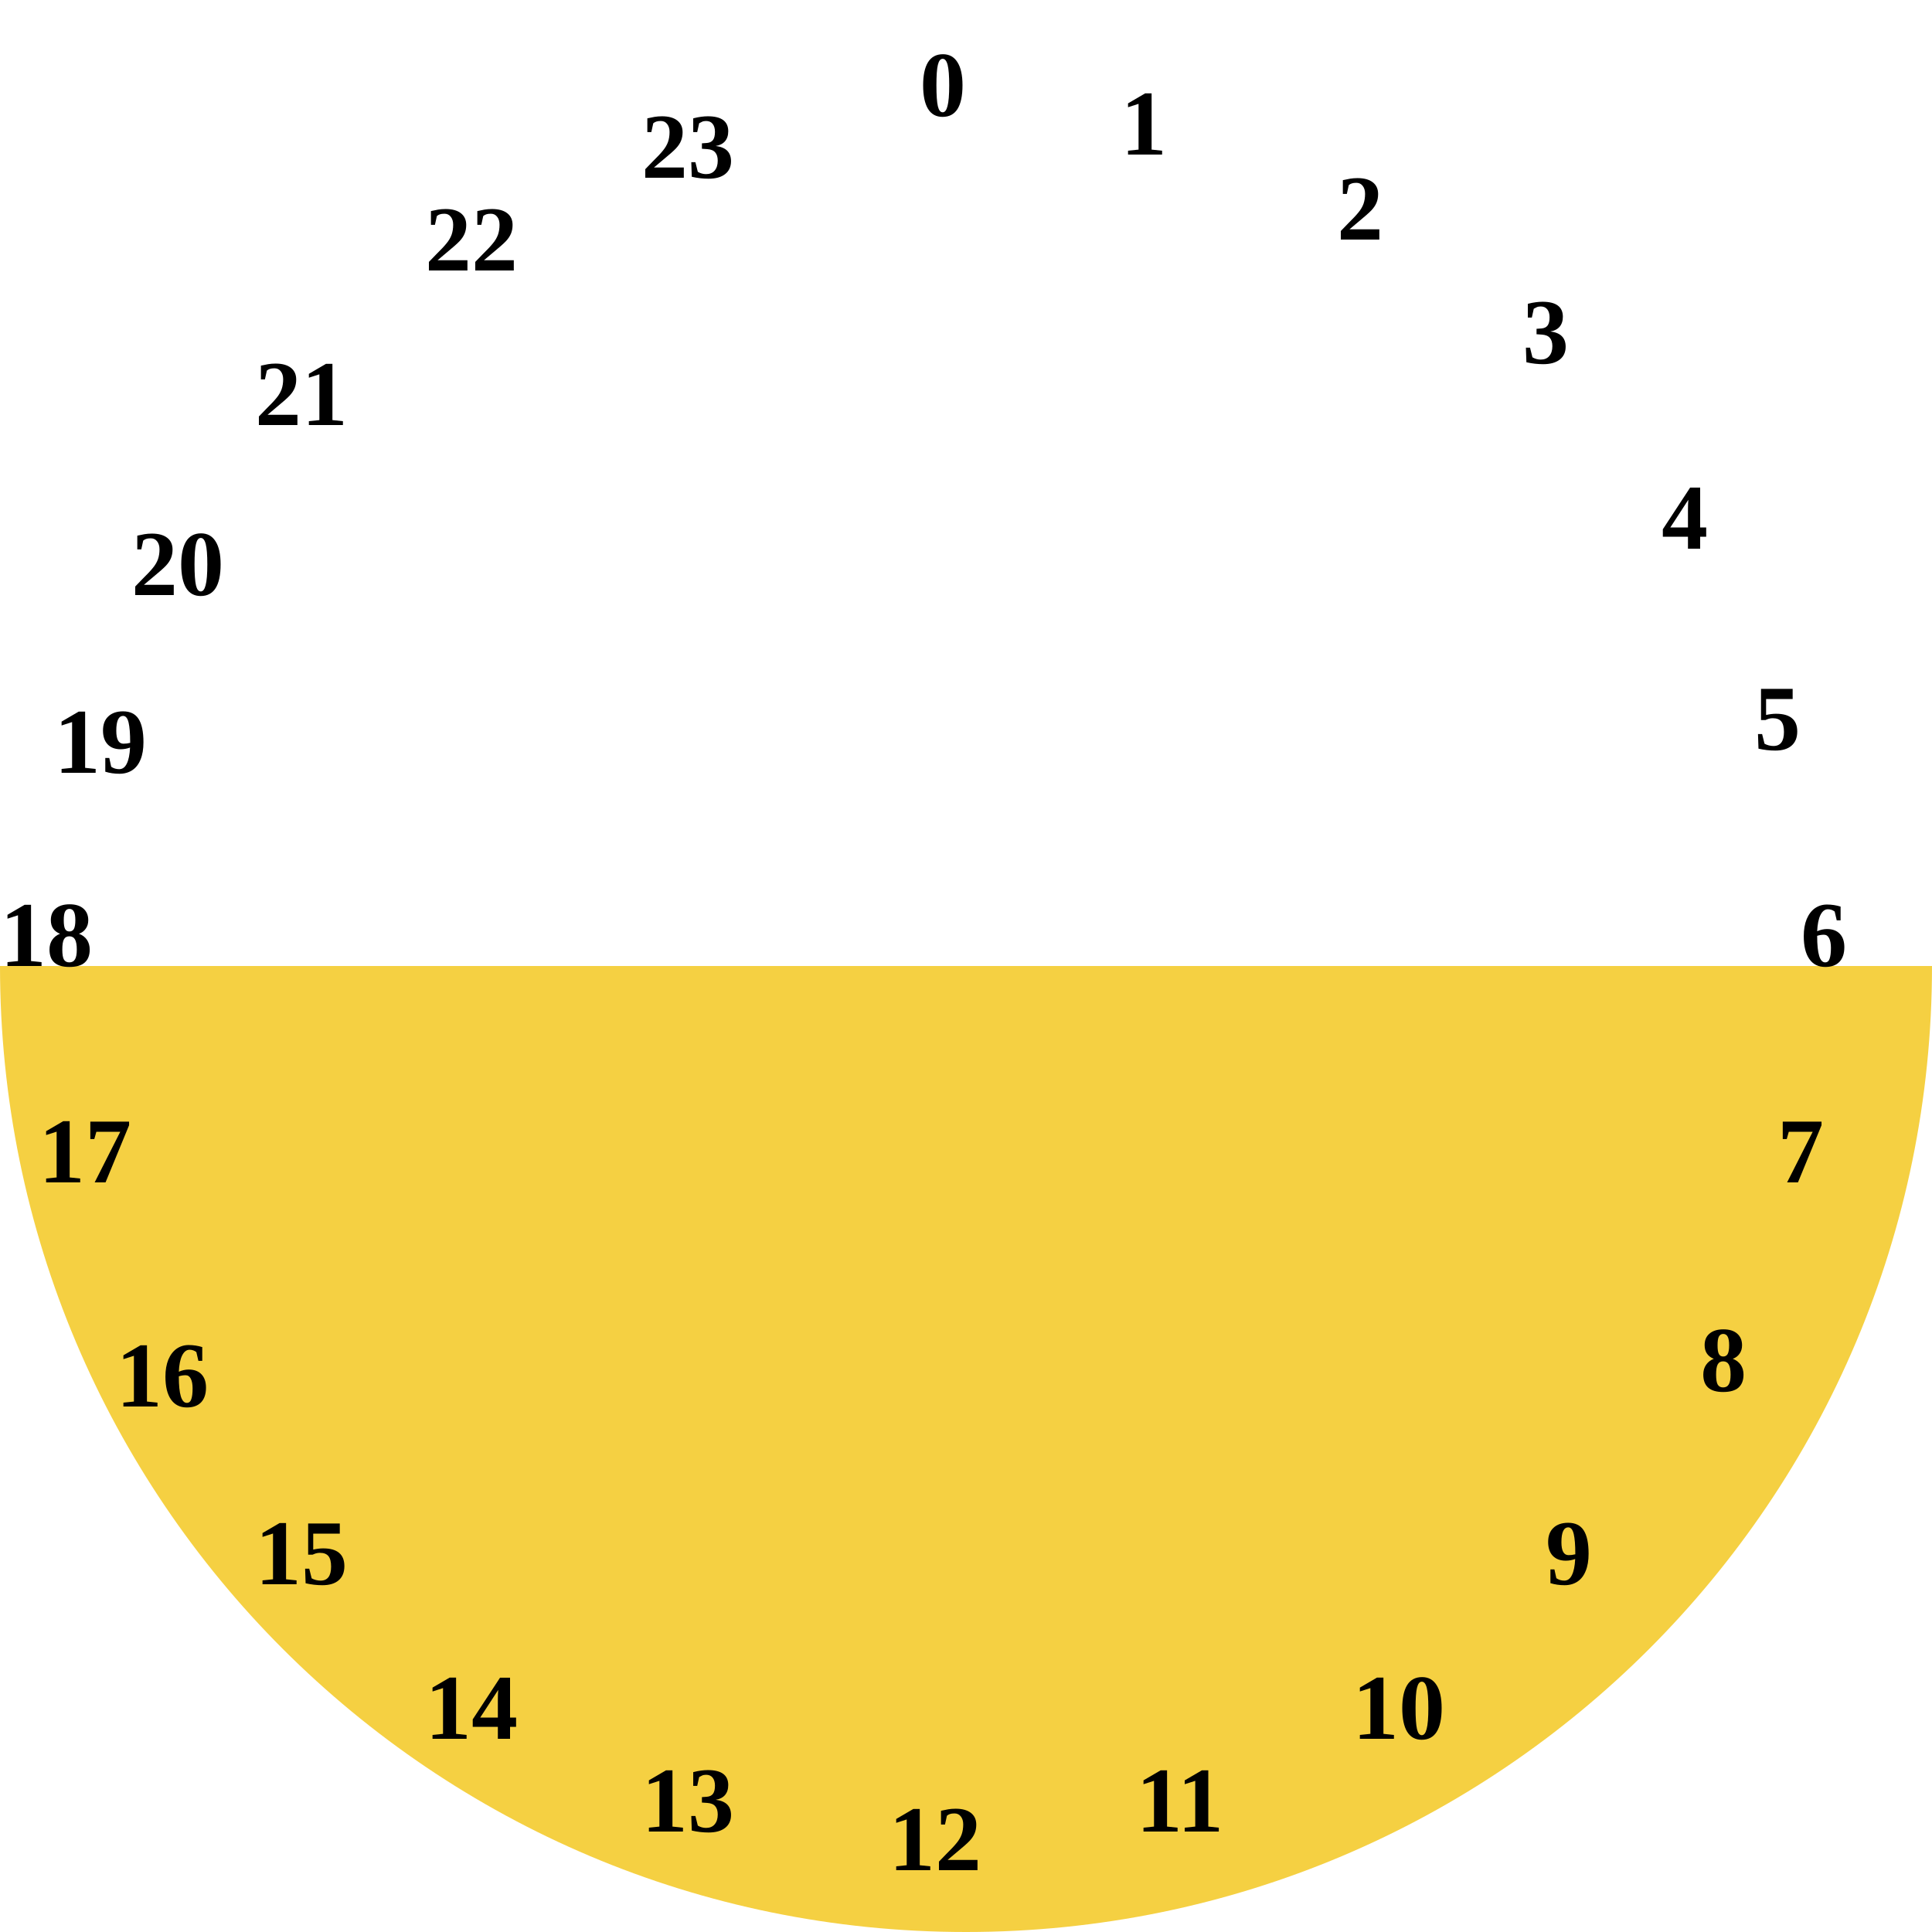
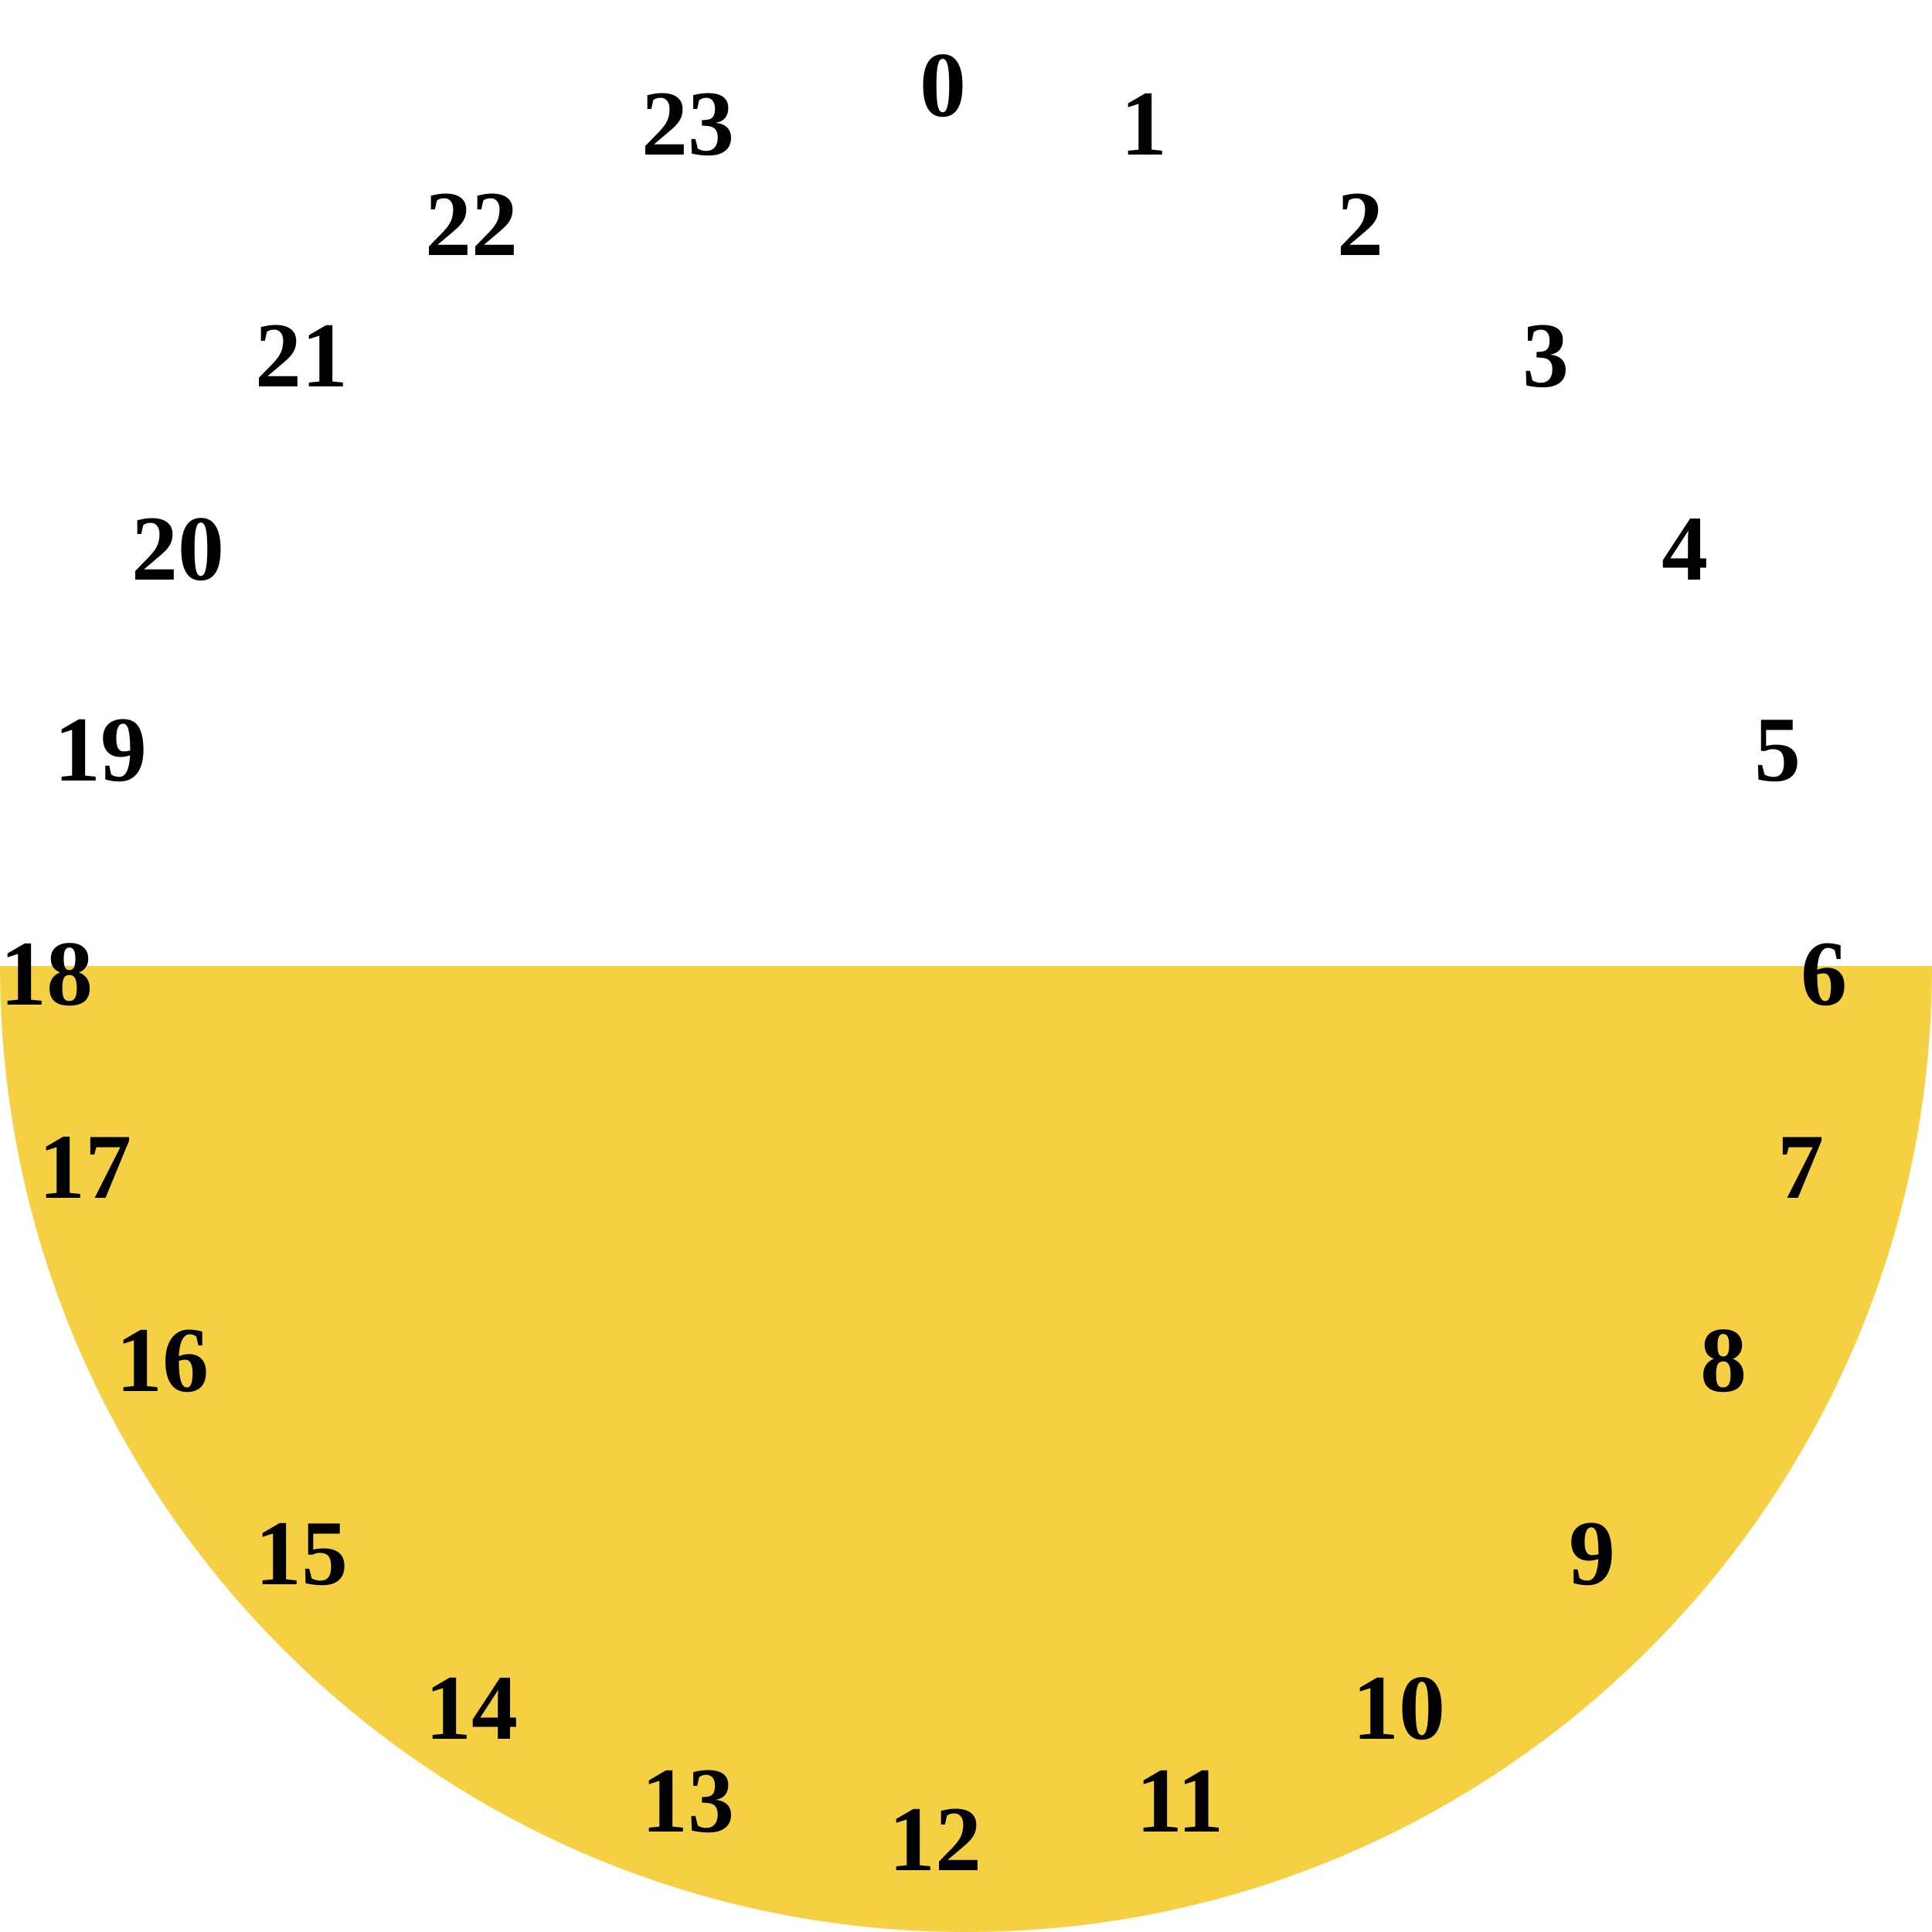
<svg xmlns="http://www.w3.org/2000/svg" version="1.1" width="250" height="250">
  <clipPath id="day-time">
    <rect x="0" y="125" width="250" height="125" />
  </clipPath>
  <circle cx="125" cy="125" r="125" fill="#F5D042" clip-path="url(#day-time)" />
  <text x="119" y="15" font-weight="bold">0</text>
  <text x="115" y="242" font-weight="bold">12</text>
  <text x="145" y="20" font-weight="bold">1</text>
  <text x="83" y="237" font-weight="bold">13</text>
-   <text x="173" y="31" font-weight="bold">2</text>
+   <text x="173" y="33" font-weight="bold">2</text>
  <text x="55" y="225" font-weight="bold">14</text>
-   <text x="197" y="47" font-weight="bold">3</text>
+   <text x="197" y="50" font-weight="bold">3</text>
  <text x="33" y="205" font-weight="bold">15</text>
-   <text x="215" y="71" font-weight="bold">4</text>
-   <text x="15" y="182" font-weight="bold">16</text>
-   <text x="227" y="97" font-weight="bold">5</text>
-   <text x="5" y="153" font-weight="bold">17</text>
-   <text x="233" y="125" font-weight="bold">6</text>
-   <text x="0" y="125" font-weight="bold">18</text>
-   <text x="230" y="153" font-weight="bold">7</text>
-   <text x="7" y="100" font-weight="bold">19</text>
+   <text x="215" y="75" font-weight="bold">4</text>
+   <text x="15" y="180" font-weight="bold">16</text>
+   <text x="227" y="101" font-weight="bold">5</text>
+   <text x="5" y="155" font-weight="bold">17</text>
+   <text x="233" y="130" font-weight="bold">6</text>
+   <text x="0" y="130" font-weight="bold">18</text>
+   <text x="230" y="155" font-weight="bold">7</text>
+   <text x="7" y="101" font-weight="bold">19</text>
  <text x="220" y="180" font-weight="bold">8</text>
-   <text x="17" y="77" font-weight="bold">20</text>
-   <text x="200" y="205" font-weight="bold">9</text>
-   <text x="33" y="55" font-weight="bold">21</text>
+   <text x="17" y="75" font-weight="bold">20</text>
+   <text x="203" y="205" font-weight="bold">9</text>
+   <text x="33" y="50" font-weight="bold">21</text>
  <text x="175" y="225" font-weight="bold">10</text>
-   <text x="55" y="35" font-weight="bold">22</text>
+   <text x="55" y="33" font-weight="bold">22</text>
  <text x="147" y="237" font-weight="bold">11</text>
-   <text x="83" y="23" font-weight="bold">23</text>
+   <text x="83" y="20" font-weight="bold">23</text>
</svg>
